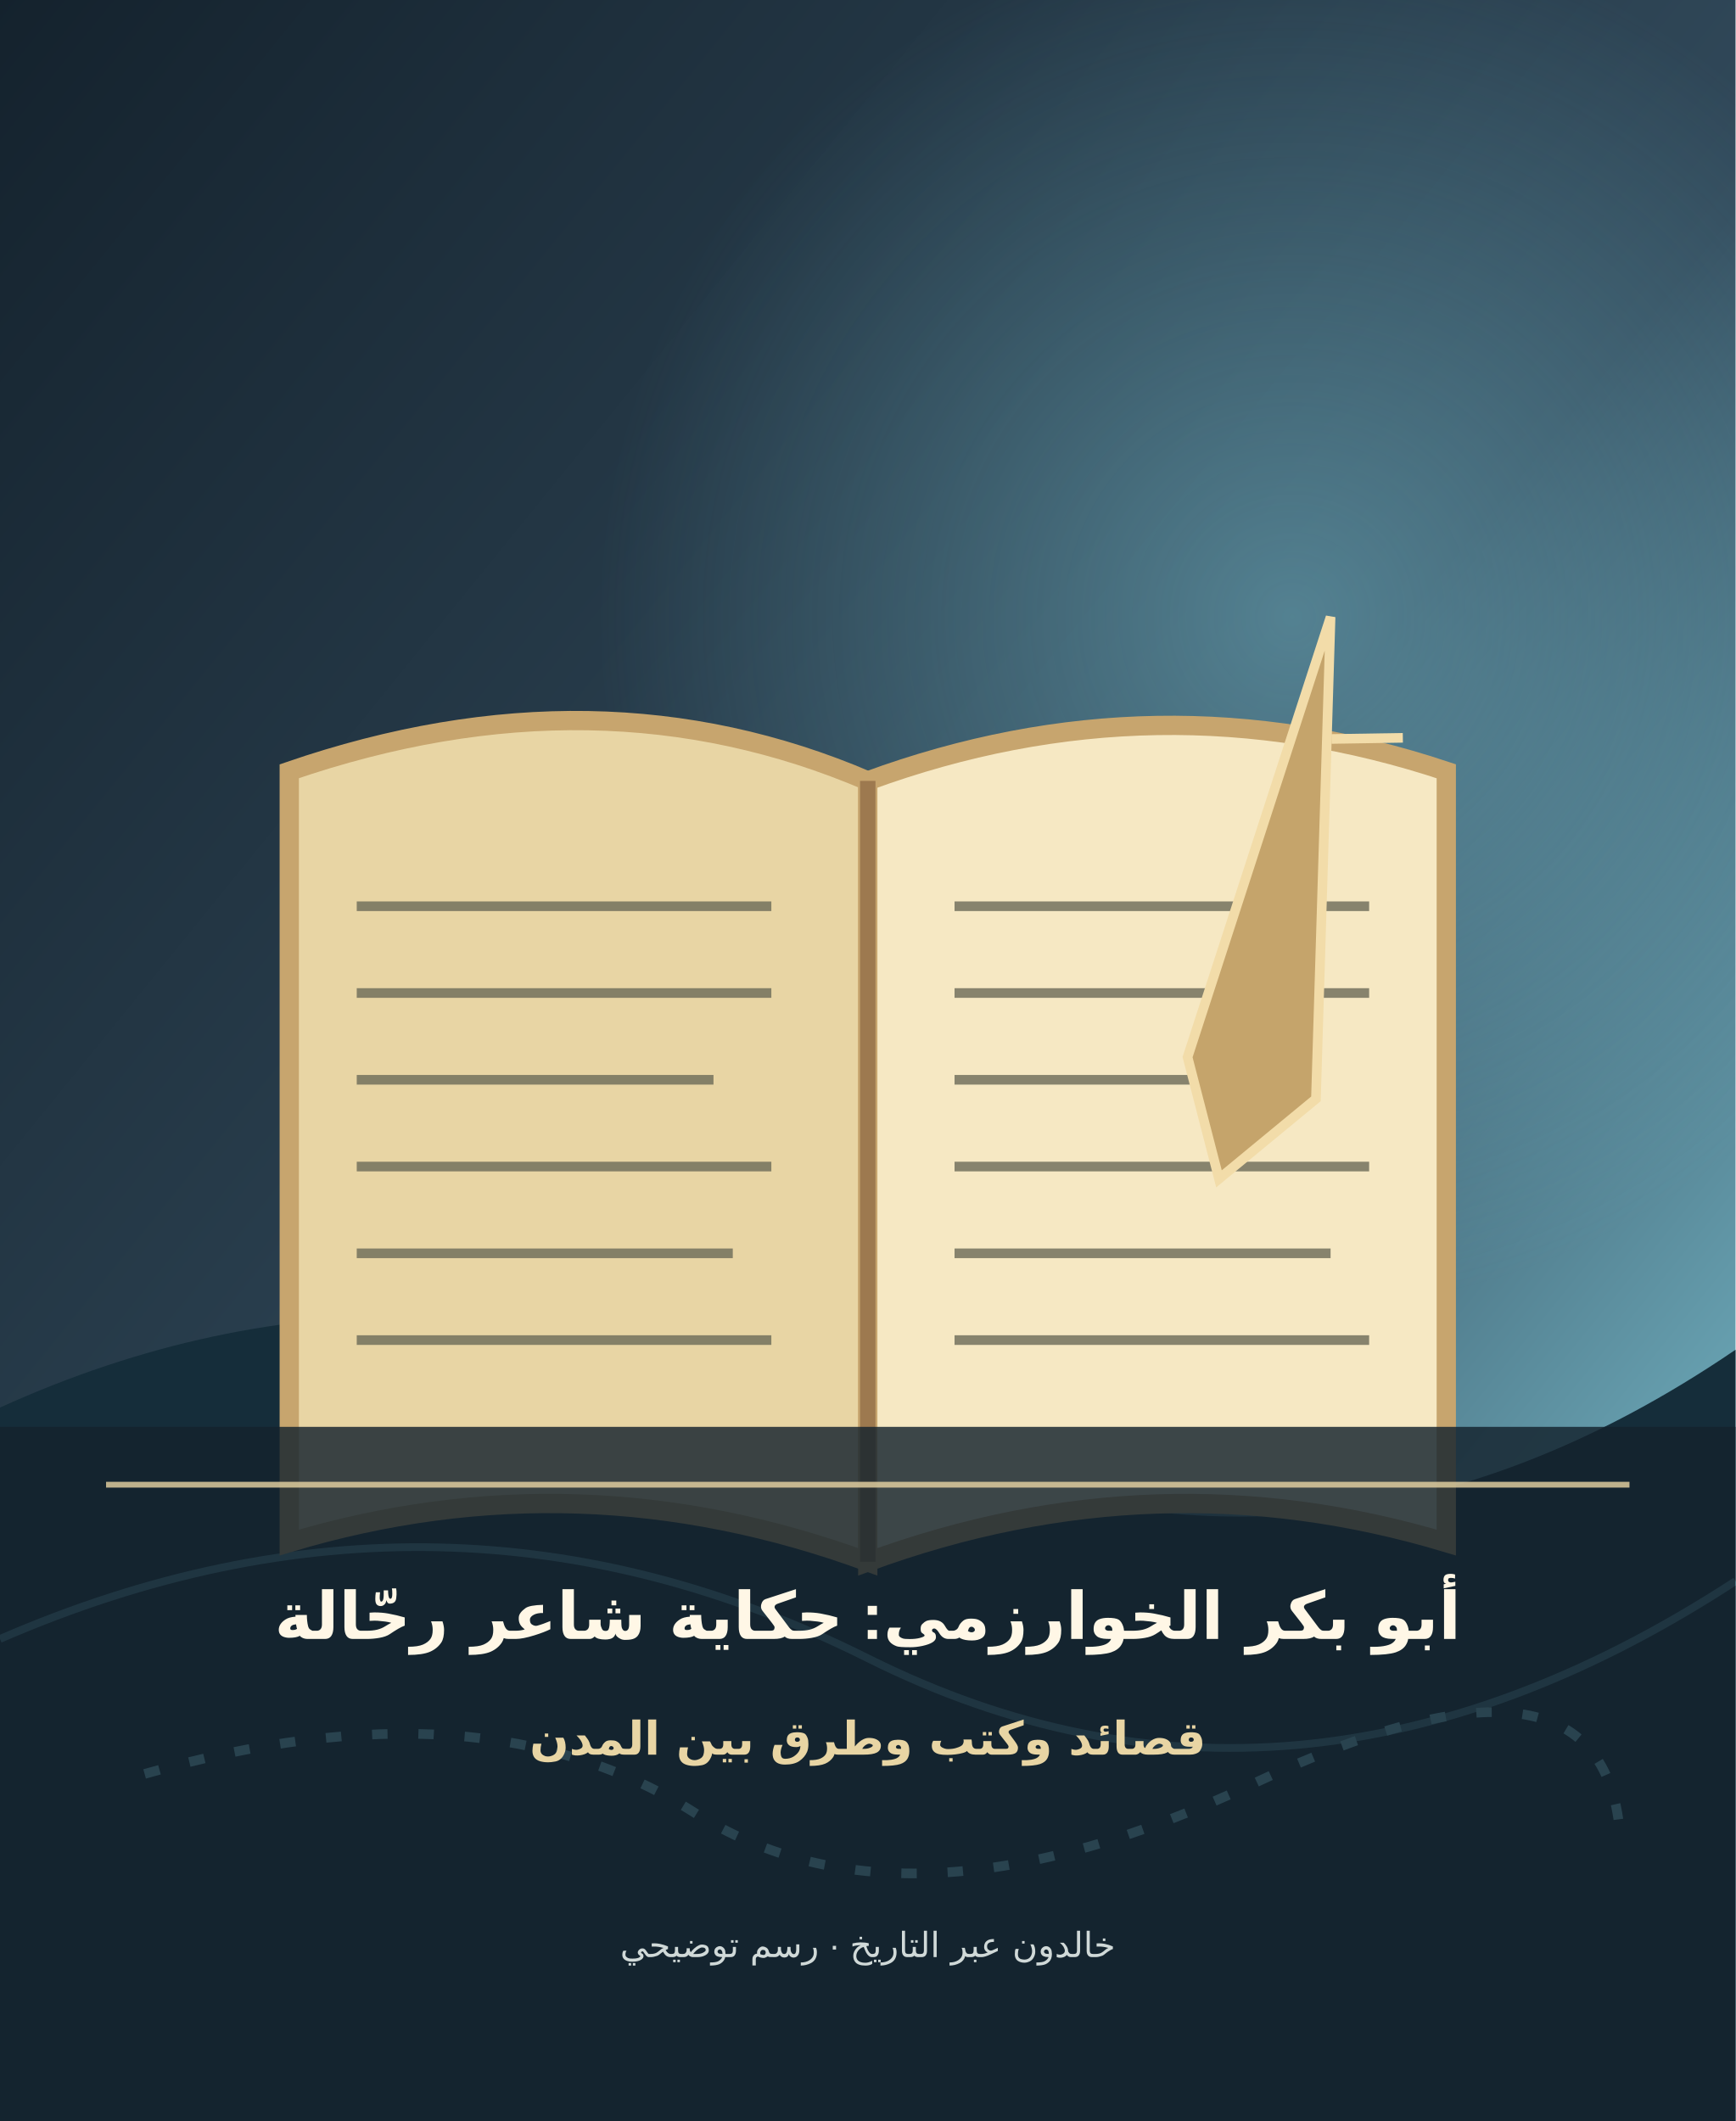
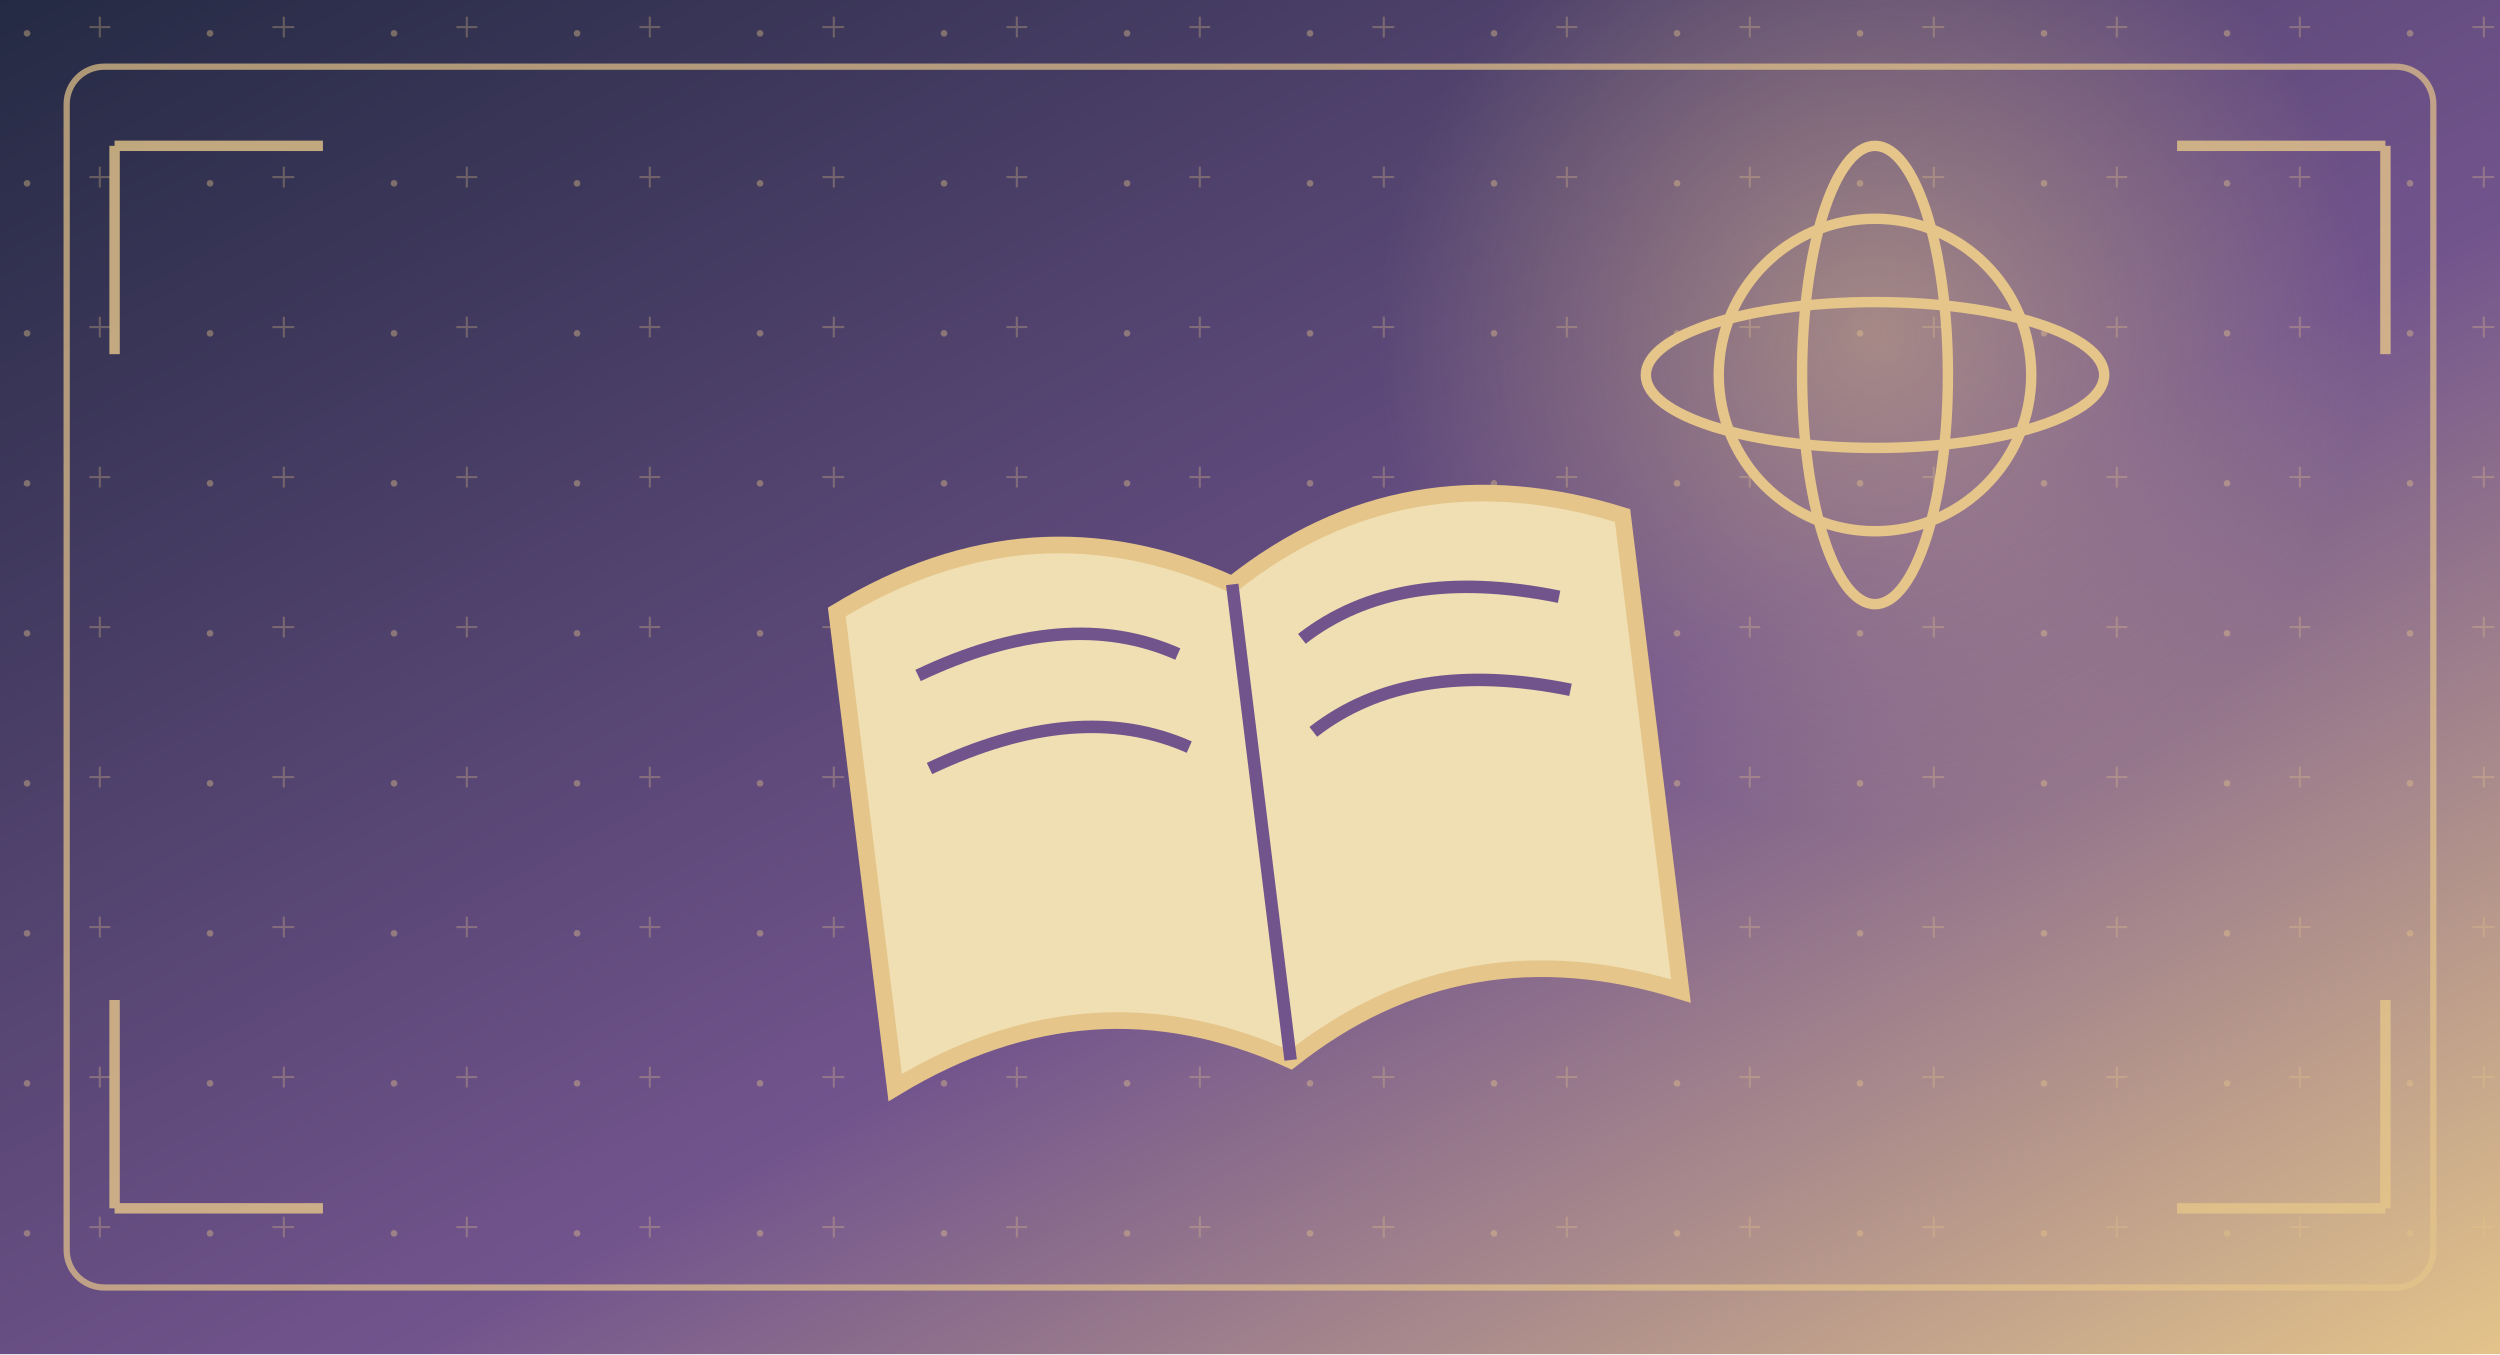
- <svg xmlns="http://www.w3.org/2000/svg" width="900" height="1100" viewBox="0 0 900 1100" role="img" aria-labelledby="title desc">
+ <svg xmlns="http://www.w3.org/2000/svg" width="1200" height="650" viewBox="0 0 1200 650" role="presentation" aria-hidden="true">
  <defs>
    <linearGradient id="bg" x1="0" y1="0" x2="1" y2="1">
-       <stop stop-color="#14222d" />
-       <stop offset=".55" stop-color="#31495a" />
-       <stop offset="1" stop-color="#8ad9e8" />
+       <stop stop-color="#242a43" />
+       <stop offset=".58" stop-color="#72548d" />
+       <stop offset="1" stop-color="#e5c58a" />
    </linearGradient>
    <radialGradient id="glow">
-       <stop stop-color="#8ad9e8" stop-opacity=".4" />
-       <stop offset="1" stop-color="#8ad9e8" stop-opacity="0" />
+       <stop stop-color="#e5c58a" stop-opacity=".5" />
+       <stop offset="1" stop-color="#e5c58a" stop-opacity="0" />
    </radialGradient>
+     <pattern id="stars" width="88" height="72" patternUnits="userSpaceOnUse">
+       <circle cx="13" cy="16" r="1.6" fill="#e5c58a" opacity=".4" />
+       <path d="M48 8v10m-5-5h10" stroke="#e5c58a" opacity=".3" />
+     </pattern>
  </defs>
-   <rect width="900" height="1100" fill="url(#bg)" />
-   <circle cx="670" cy="320" r="360" fill="url(#glow)" />
-   <g transform="translate(0 90) scale(1.0 1.0)">
-     <path d="M0 640Q220 540 450 650T900 610V1100H0Z" fill="#152d3a" />
-     <path d="M0 760Q230 660 450 770T900 730" stroke="#8ad9e8" stroke-width="4" fill="none" opacity=".55" />
-     <g transform="translate(150 280)">
-       <path d="M0 30Q160 -25 300 35V440Q150 385 0 430Z" fill="#e8d5a4" stroke="#c7a56e" stroke-width="10" />
-       <path d="M300 35Q450 -20 600 30V430Q450 385 300 440Z" fill="#f6e8c3" stroke="#c7a56e" stroke-width="10" />
-       <path d="M300 35V440" stroke="#9d794f" stroke-width="8" />
-       <g stroke="#6c6a57" stroke-width="5" opacity=".8">
-         <path d="M35 100H250M35 145H250M35 190H220M35 235H250M35 280H230M35 325H250M345 100H560M345 145H560M345 190H535M345 235H560M345 280H540M345 325H560" />
-       </g>
-     </g>
-     <g transform="translate(690 230) rotate(18)">
-       <path d="M0 0L70 240L35 295L0 240Z" fill="#c5a46b" stroke="#f2dca9" stroke-width="5" />
-       <path d="M0 0L70 240" stroke="#f2dca9" stroke-width="4" />
-       <path d="M20 60L55 48" stroke="#f2dca9" stroke-width="5" />
-     </g>
-     <path d="M75 830Q250 780 360 850T650 835T840 860" stroke="#8ad9e8" stroke-width="5" fill="none" stroke-dasharray="8 16" />
+   <rect width="1200" height="650" fill="url(#bg)" />
+   <rect width="1200" height="650" fill="url(#stars)" />
+   <circle cx="900" cy="160" r="240" fill="url(#glow)" />
+   <g transform="translate(600 350) rotate(-7)">
+     <path d="M-190 -80Q-90 -125 0 -70Q90 -125 190 -80V150Q90 105 0 160Q-90 105 -190 150Z" fill="#f0dfb2" stroke="#e5c58a" stroke-width="8" />
+     <path d="M0 -70V160M-155 -45Q-80 -70 -30 -40M-155 0Q-80 -25 -30 5M30 -40Q80 -70 155 -45M30 5Q80 -25 155 0" fill="none" stroke="#72548d" stroke-width="6" />
  </g>
-   <rect x="0" y="740" width="900" height="360" fill="#14222d" opacity=".82" />
-   <path d="M55 770H845" stroke="#e8d5a4" stroke-width="3" opacity=".8" />
-   <text x="50%" y="850" text-anchor="middle" fill="#fff7e6" font-family="Cairo,Arial,sans-serif" font-size="34" font-weight="800">أبو بكر الخوارزمي: حكاية شاعر رحّالة</text>
-   <text x="50%" y="910" text-anchor="middle" fill="#e8d5a4" font-family="Cairo,Arial,sans-serif" font-size="24" font-weight="700">قصائد وكتب وطرق بين المدن</text>
-   <text x="50%" y="1015" text-anchor="middle" fill="#eaf1ee" opacity=".88" font-family="Cairo,Arial,sans-serif" font-size="18">خالدون عبر التاريخ · رسم توضيحي</text>
+   <g fill="none" stroke="#e5c58a" stroke-width="5">
+     <circle cx="900" cy="180" r="75" />
+     <ellipse cx="900" cy="180" rx="110" ry="35" />
+     <ellipse cx="900" cy="180" rx="35" ry="110" />
+   </g>
+   <rect x="32" y="32" width="1136" height="586" rx="18" fill="none" stroke="#e5c58a" stroke-width="3" opacity=".7" />
+   <path d="M55 70H155M55 70V170M1145 70H1045M1145 70V170M55 580H155M55 580V480M1145 580H1045M1145 580V480" fill="none" stroke="#e5c58a" stroke-width="5" opacity=".8" />
</svg>
